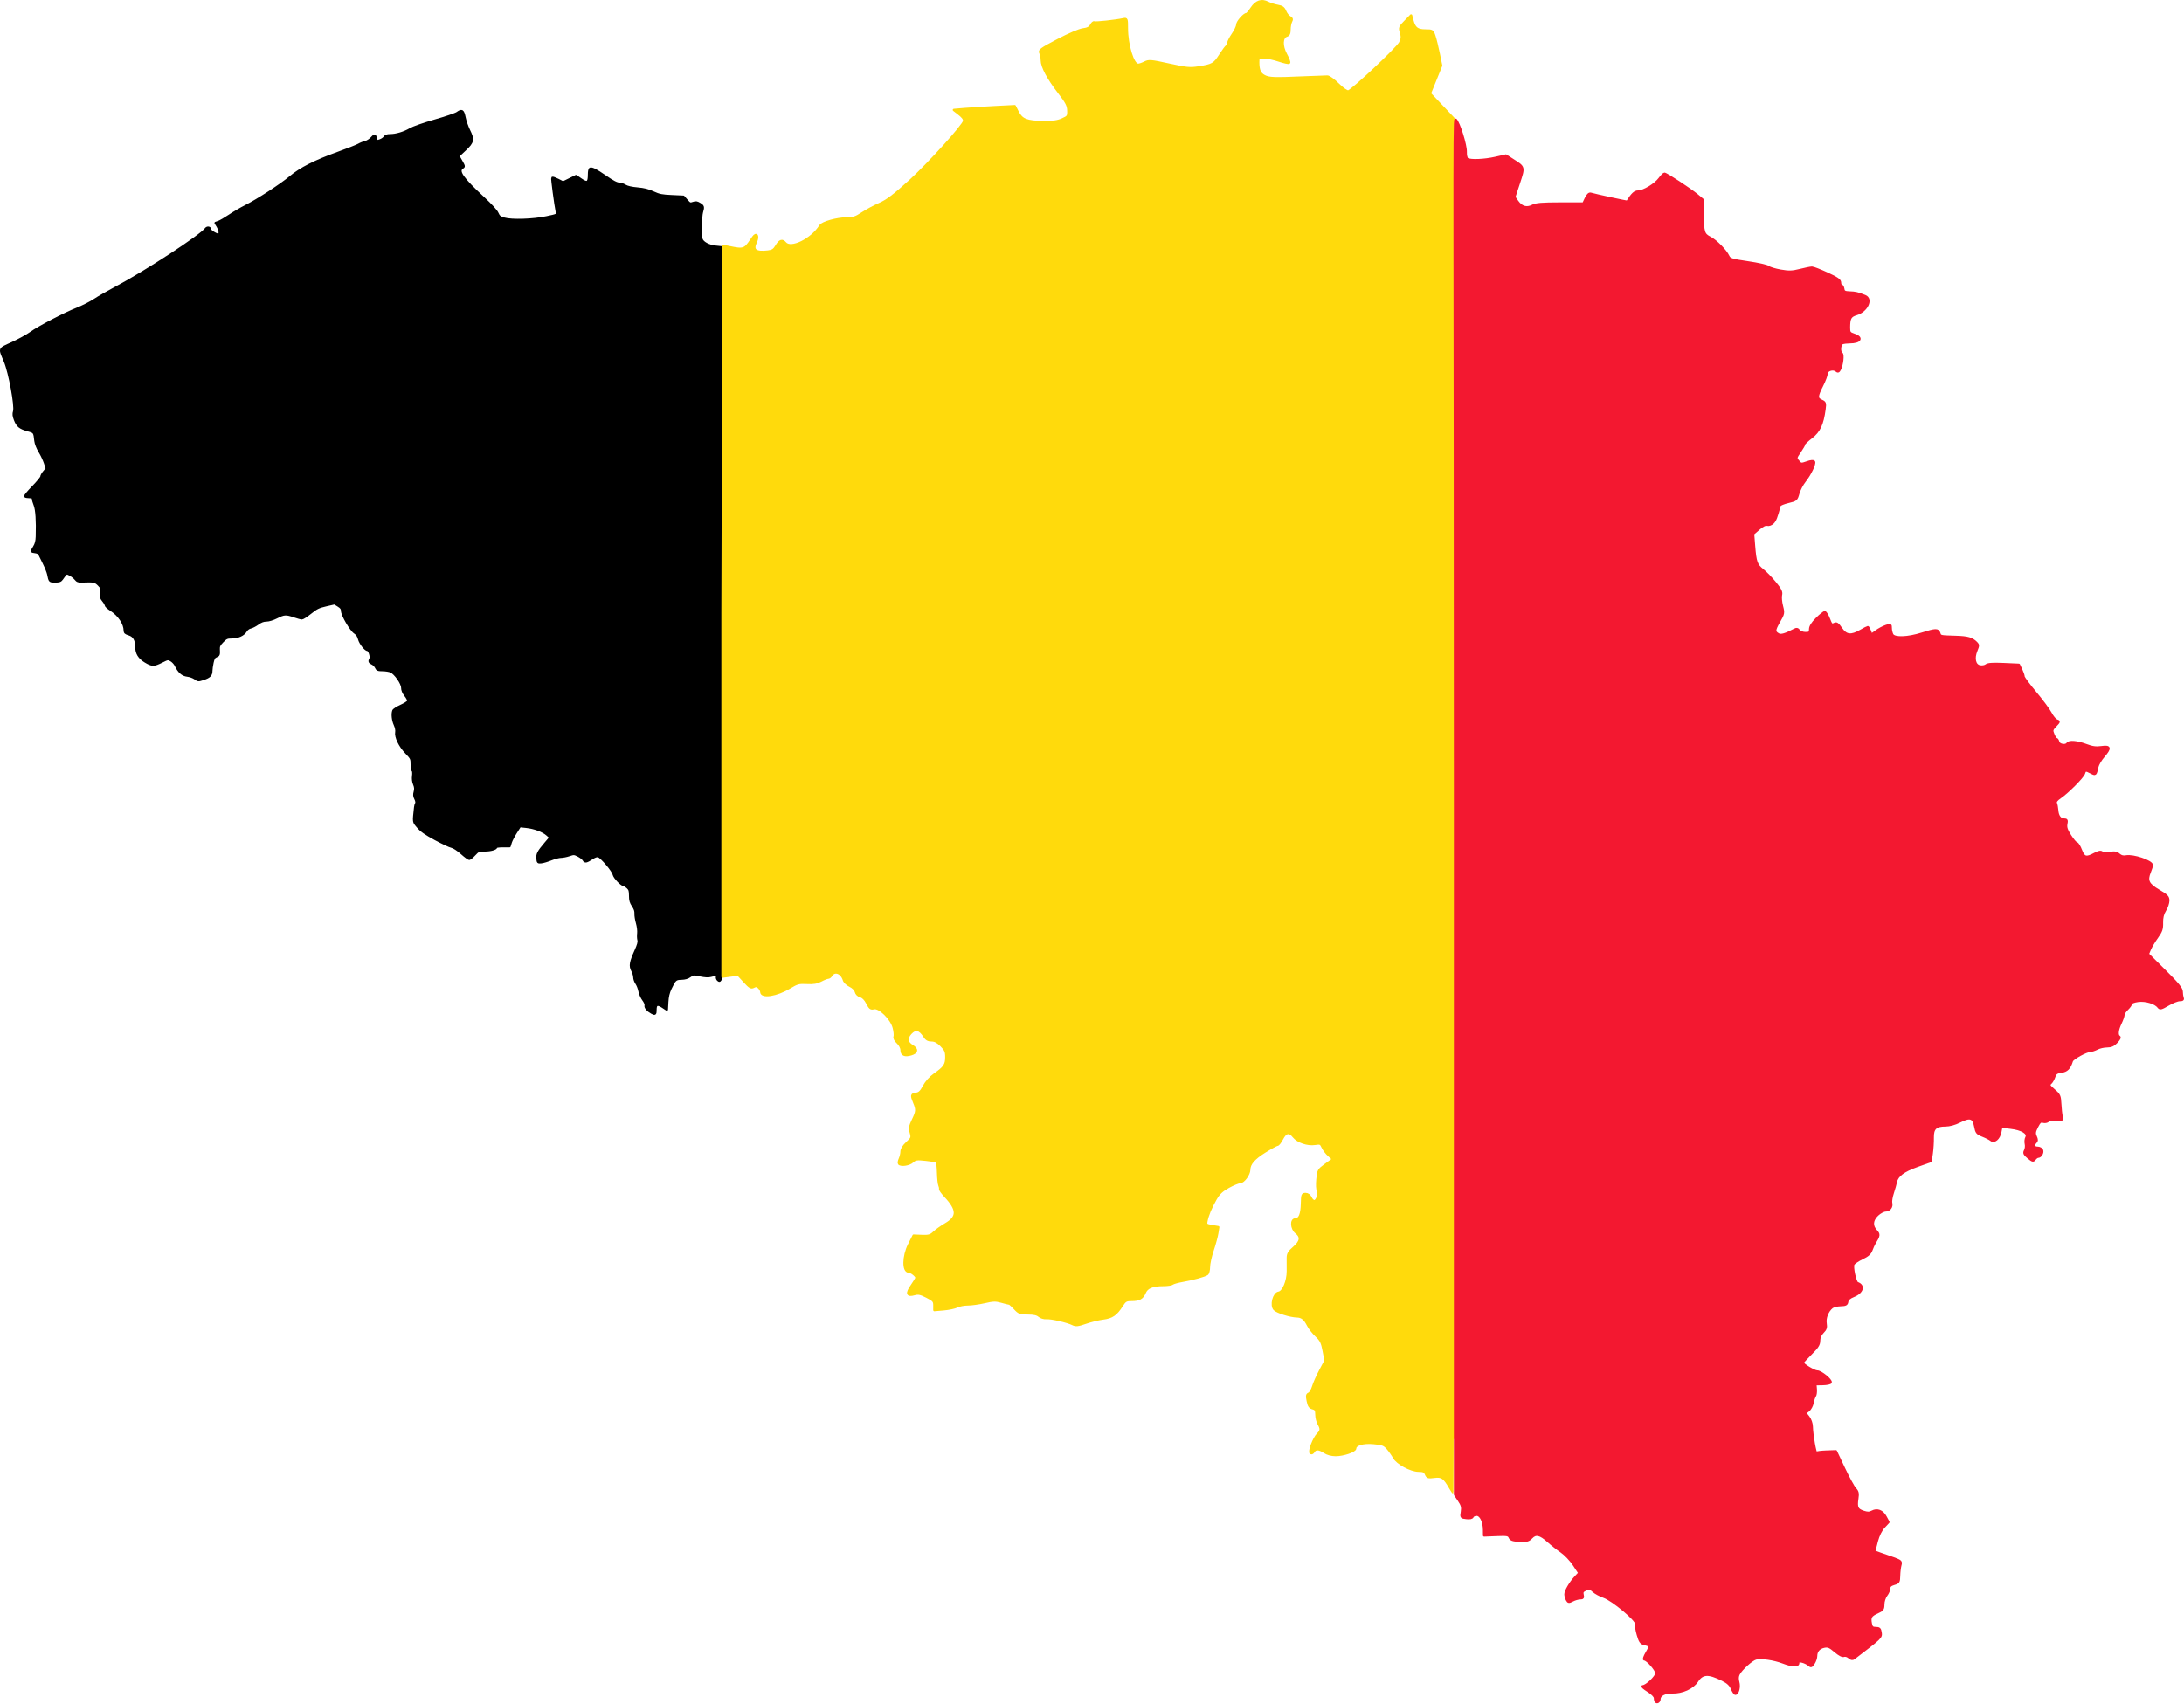
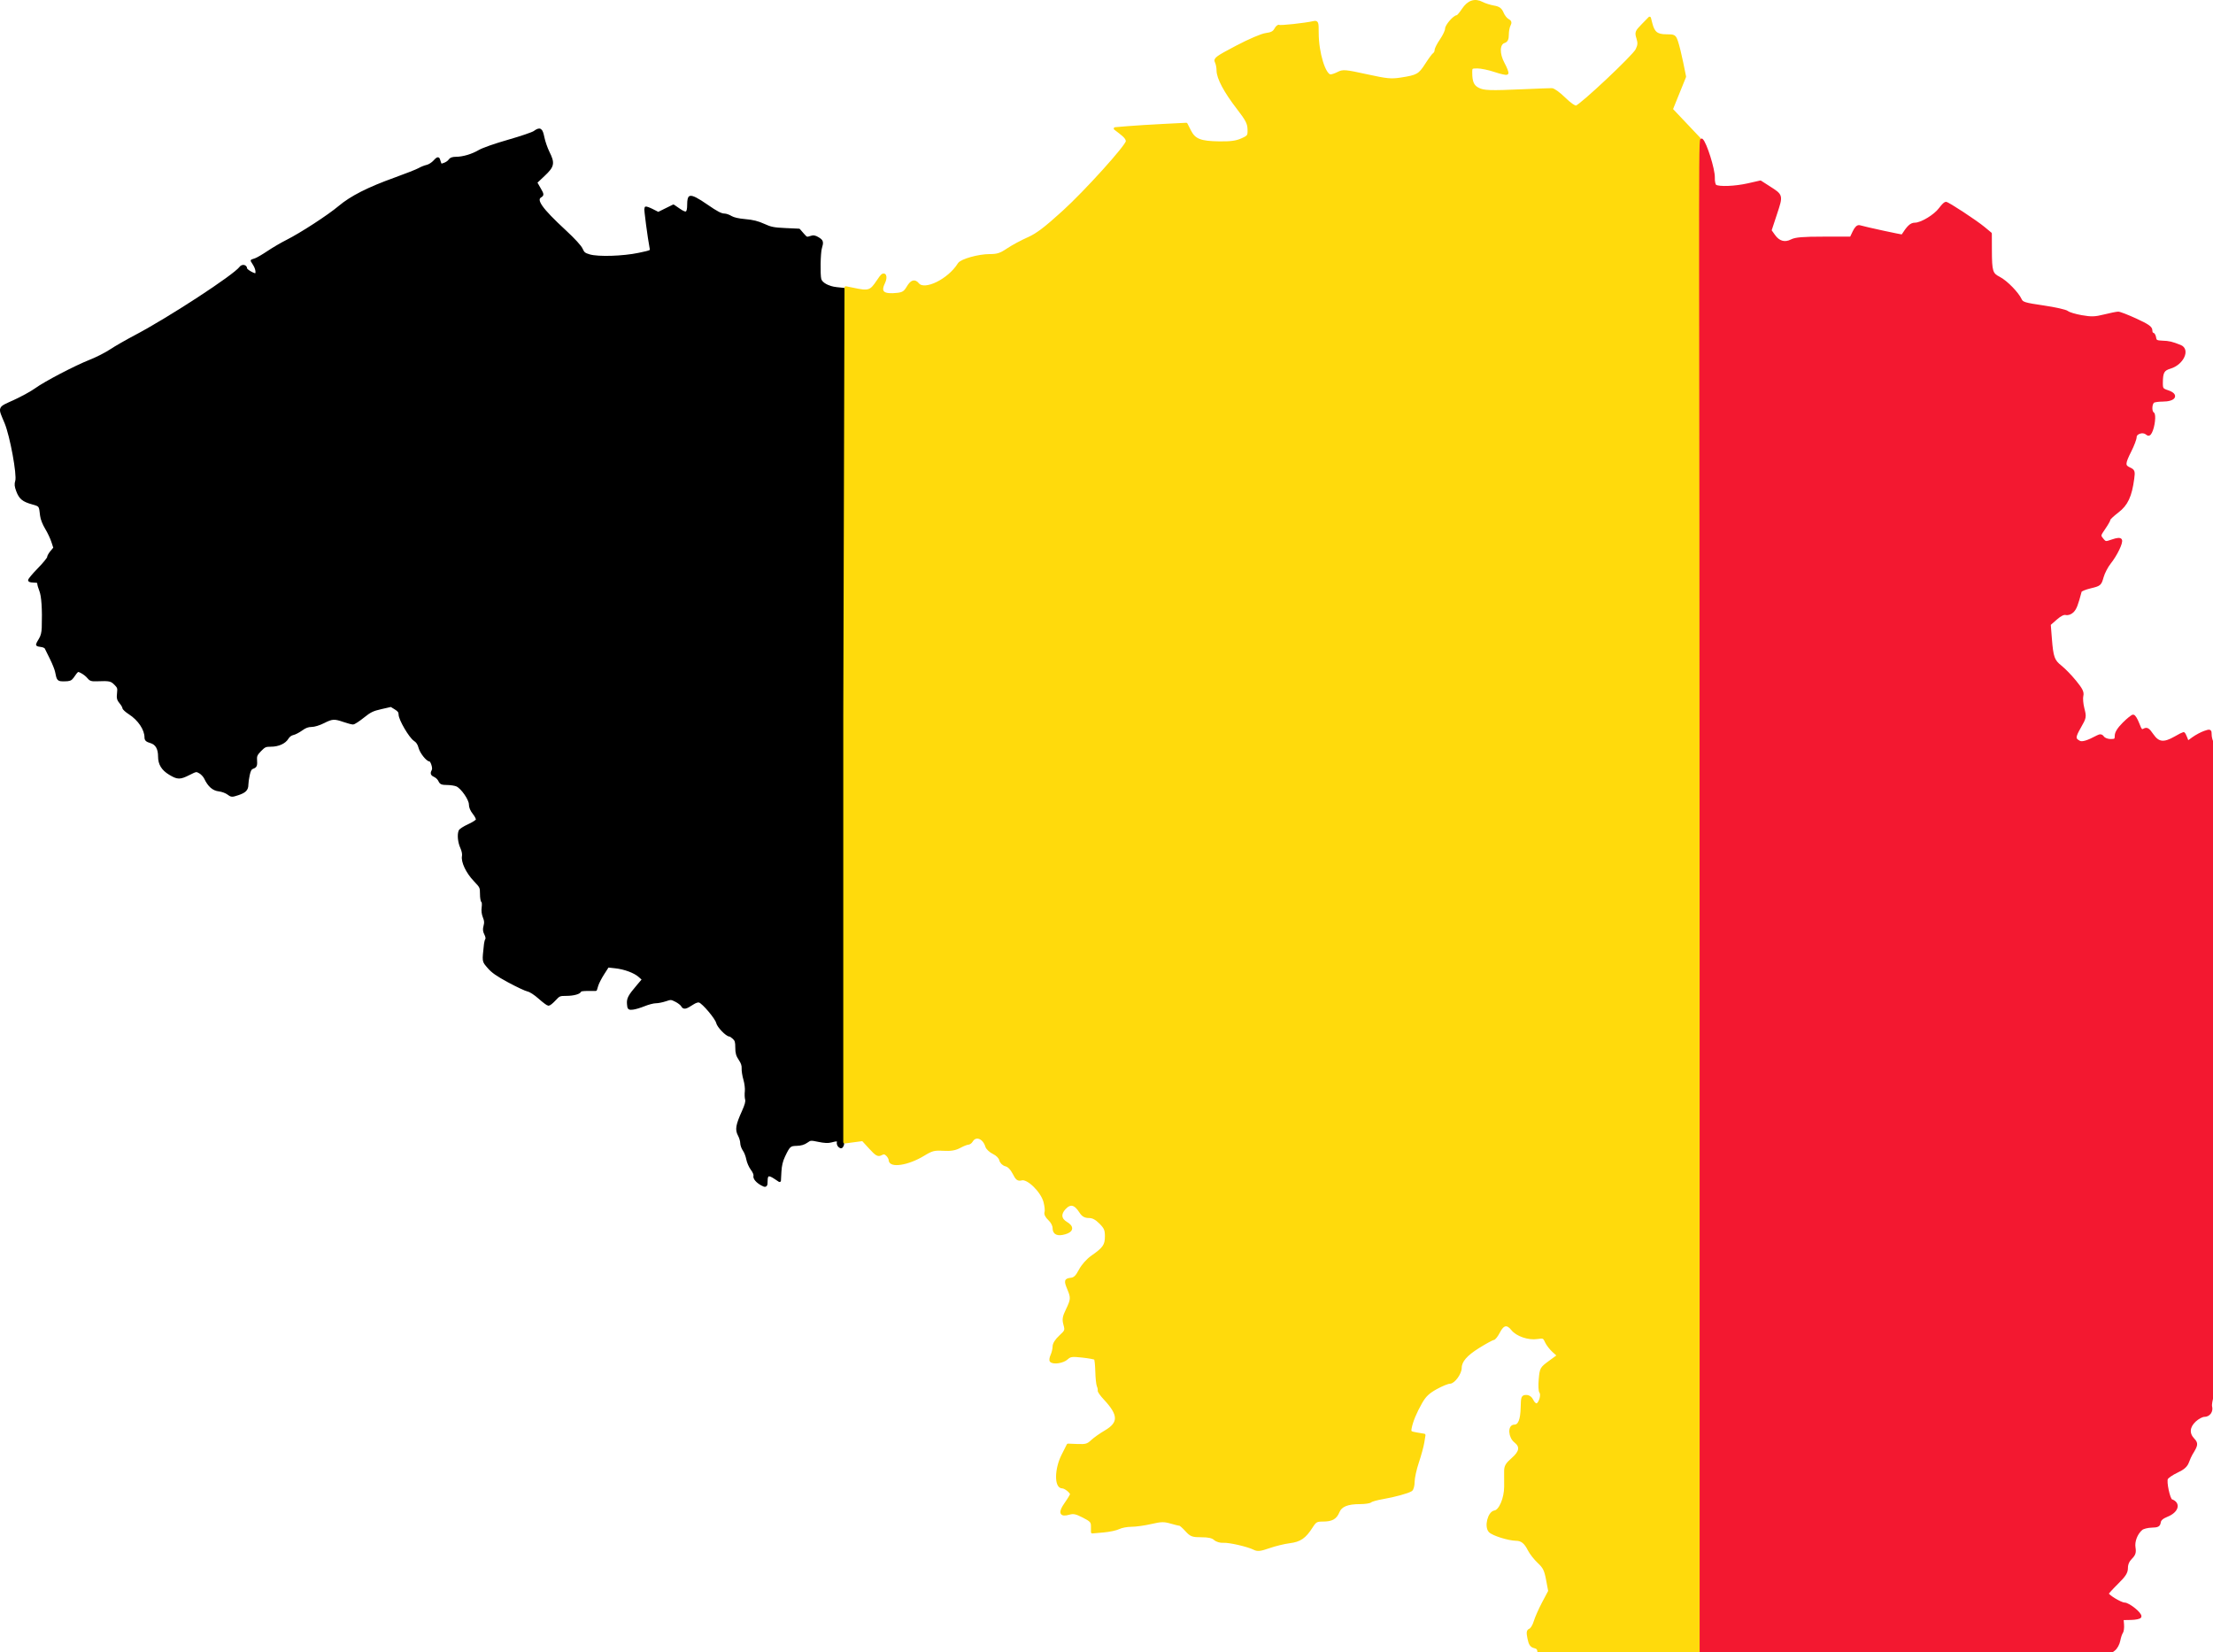
- <svg xmlns="http://www.w3.org/2000/svg" width="930.354" height="725.753" id="svg2" version="1.1">
+ <svg xmlns="http://www.w3.org/2000/svg" width="806.407" height="601.806" id="svg2" version="1.1">
  <defs id="defs12" />
  <path style="fill:#000000;fill-opacity:1;fill-rule:evenodd;stroke:#000000;stroke-width:1;stroke-linecap:round;stroke-linejoin:round;stroke-miterlimit:3.974;stroke-opacity:1;stroke-dasharray:none;stroke-dashoffset:0" d="m 277.649,431.484 c -1.761,-0.974 -2.823,-2.228 -2.601,-3.073 0.128,-0.49 -0.291,-1.508 -1.009,-2.449 -0.675,-0.885 -1.4,-2.531 -1.61,-3.657 -0.21,-1.126 -0.79,-2.62 -1.289,-3.32 -0.499,-0.7 -0.906,-1.851 -0.906,-2.558 0,-0.707 -0.389,-2.012 -0.865,-2.9 -1.055,-1.968 -0.784,-3.562 1.441,-8.496 1.084,-2.403 1.426,-3.679 1.201,-4.483 -0.173,-0.618 -0.218,-1.933 -0.101,-2.921 0.118,-0.994 -0.117,-2.931 -0.524,-4.332 -0.405,-1.394 -0.691,-3.219 -0.635,-4.056 0.07,-1.035 -0.284,-2.09 -1.106,-3.3 -0.956,-1.407 -1.209,-2.304 -1.209,-4.293 0,-2.047 -0.193,-2.696 -1.04,-3.491 -0.572,-0.537 -1.244,-0.977 -1.492,-0.977 -1.042,0 -4.154,-3.22 -4.457,-4.612 -0.358,-1.641 -5.148,-7.32 -6.551,-7.765 -0.578,-0.183 -1.497,0.103 -2.557,0.796 -2.521,1.648 -3.15,1.782 -3.686,0.78 -0.259,-0.484 -1.291,-1.299 -2.293,-1.81 -1.727,-0.881 -1.929,-0.893 -3.885,-0.226 -1.135,0.387 -2.739,0.703 -3.565,0.703 -0.826,0 -2.708,0.49 -4.182,1.089 -1.474,0.599 -3.341,1.155 -4.148,1.236 -1.408,0.141 -1.474,0.076 -1.61,-1.573 -0.158,-1.922 0.336,-2.856 3.459,-6.533 l 2.046,-2.41 -1.396,-1.247 c -1.766,-1.578 -5.436,-2.943 -8.911,-3.315 l -2.697,-0.288 -1.721,2.678 c -0.946,1.473 -1.941,3.396 -2.21,4.273 l -0.489,1.595 -2.846,0 c -1.565,0 -2.846,0.17 -2.846,0.377 0,0.748 -2.342,1.42 -4.947,1.42 -2.523,0 -2.741,0.091 -4.321,1.798 -0.915,0.989 -1.909,1.798 -2.209,1.798 -0.3,0 -1.77,-1.093 -3.268,-2.429 -1.598,-1.426 -3.339,-2.556 -4.214,-2.736 -0.82,-0.168 -3.976,-1.649 -7.012,-3.29 -4.181,-2.26 -5.964,-3.509 -7.344,-5.146 -1.981,-2.35 -1.896,-1.734 -1.175,-8.421 0.067,-0.618 0.278,-1.37 0.47,-1.672 0.192,-0.302 0.029,-1.167 -0.362,-1.922 -0.548,-1.06 -0.611,-1.734 -0.274,-2.954 0.33,-1.196 0.268,-1.982 -0.254,-3.233 -0.448,-1.073 -0.599,-2.321 -0.43,-3.557 0.145,-1.056 0.066,-2.024 -0.177,-2.174 -0.241,-0.149 -0.438,-1.386 -0.438,-2.75 0,-2.386 -0.091,-2.574 -2.435,-5.031 -2.705,-2.836 -4.534,-6.691 -4.132,-8.705 0.147,-0.735 -0.105,-1.997 -0.629,-3.153 -0.873,-1.922 -1.145,-4.57 -0.613,-5.956 0.154,-0.403 1.572,-1.317 3.15,-2.033 1.578,-0.716 2.989,-1.612 3.135,-1.993 0.155,-0.404 -0.314,-1.424 -1.128,-2.451 -0.944,-1.192 -1.393,-2.255 -1.393,-3.298 0,-1.86 -2.974,-6.134 -4.845,-6.962 -0.672,-0.298 -2.252,-0.551 -3.51,-0.562 -1.998,-0.018 -2.353,-0.163 -2.802,-1.15 -0.283,-0.622 -1.024,-1.362 -1.645,-1.645 -1.225,-0.558 -1.349,-0.919 -0.722,-2.092 0.437,-0.816 -0.497,-3.672 -1.2,-3.672 -0.932,0 -3.188,-2.86 -3.634,-4.608 -0.337,-1.322 -0.91,-2.185 -1.86,-2.807 -1.665,-1.09 -5.399,-7.478 -5.399,-9.236 0,-0.953 -0.386,-1.492 -1.617,-2.252 l -1.617,-0.999 -3.638,0.831 c -3.125,0.714 -4.054,1.165 -6.586,3.204 -1.621,1.305 -3.27,2.376 -3.664,2.379 -0.394,0.003 -1.892,-0.399 -3.329,-0.893 -3.46,-1.191 -4.263,-1.142 -7.416,0.449 -1.599,0.807 -3.37,1.348 -4.414,1.348 -1.228,0 -2.299,0.403 -3.624,1.363 -1.035,0.75 -2.448,1.476 -3.141,1.615 -0.729,0.146 -1.572,0.779 -2,1.504 -0.981,1.661 -3.307,2.709 -6.011,2.709 -1.964,0 -2.384,0.188 -3.904,1.744 -1.358,1.391 -1.686,2.051 -1.619,3.258 0.135,2.41 0.054,2.637 -1.087,3.071 -0.833,0.317 -1.193,0.938 -1.573,2.708 -0.271,1.263 -0.493,2.855 -0.493,3.537 0,1.745 -0.787,2.538 -3.362,3.387 -2.176,0.717 -2.275,0.711 -3.55,-0.232 -0.721,-0.533 -2.196,-1.069 -3.277,-1.191 -2.097,-0.236 -3.63,-1.588 -4.957,-4.371 -0.36,-0.755 -1.257,-1.719 -1.993,-2.141 -1.307,-0.75 -1.401,-0.736 -3.997,0.574 -3.337,1.685 -4.11,1.677 -6.991,-0.069 -2.614,-1.584 -3.783,-3.497 -3.783,-6.19 0,-2.964 -1.035,-4.747 -3.119,-5.372 -1.449,-0.434 -1.825,-0.76 -1.825,-1.585 0,-2.98 -2.437,-6.627 -5.92,-8.863 -1.193,-0.766 -2.17,-1.659 -2.17,-1.985 0,-0.326 -0.486,-1.17 -1.08,-1.876 -0.908,-1.079 -1.042,-1.617 -0.843,-3.384 0.214,-1.896 0.103,-2.234 -1.133,-3.47 -1.427,-1.427 -2.123,-1.572 -6.658,-1.388 -1.963,0.08 -2.423,-0.067 -3.163,-1.007 -0.476,-0.605 -1.533,-1.445 -2.349,-1.867 -1.629,-0.842 -1.55,-0.885 -3.494,1.881 -0.569,0.81 -1.141,1.011 -2.876,1.011 -2.317,0 -2.283,0.036 -2.92,-3.114 -0.171,-0.847 -1.02,-2.971 -1.886,-4.719 -0.866,-1.748 -1.722,-3.482 -1.902,-3.853 -0.18,-0.371 -0.964,-0.738 -1.743,-0.815 -0.778,-0.077 -1.415,-0.256 -1.415,-0.396 0,-0.141 0.455,-0.987 1.011,-1.882 0.713,-1.146 1.037,-2.422 1.099,-4.323 0.216,-6.685 -0.105,-11.512 -0.898,-13.483 -0.398,-0.989 -0.732,-2.152 -0.743,-2.584 -0.015,-0.588 -0.398,-0.787 -1.518,-0.787 -0.824,0 -1.634,-0.136 -1.801,-0.303 -0.167,-0.167 1.317,-1.962 3.296,-3.99 1.979,-2.028 3.599,-4 3.599,-4.382 0,-0.382 0.522,-1.315 1.161,-2.074 l 1.161,-1.38 -0.771,-2.363 c -0.424,-1.3 -1.468,-3.506 -2.321,-4.903 -0.895,-1.467 -1.642,-3.366 -1.766,-4.494 -0.423,-3.83 -0.401,-3.799 -3.267,-4.603 -3.378,-0.948 -4.444,-1.82 -5.445,-4.457 -0.625,-1.645 -0.702,-2.434 -0.351,-3.578 0.687,-2.237 -1.931,-16.496 -3.897,-21.225 -2.456,-5.909 -2.762,-5.143 3.142,-7.868 2.854,-1.317 6.352,-3.241 7.773,-4.275 3.373,-2.454 14.441,-8.236 19.861,-10.375 2.348,-0.927 5.685,-2.625 7.416,-3.774 1.73,-1.149 5.775,-3.473 8.989,-5.164 12.332,-6.488 36.192,-22.061 38.326,-25.015 0.63,-0.871 1.898,-0.651 1.898,0.33 0,0.688 3.324,2.555 3.765,2.114 0.539,-0.539 0.27,-2.165 -0.593,-3.579 l -0.87,-1.426 1.291,-0.45 c 0.71,-0.248 2.772,-1.45 4.583,-2.671 1.81,-1.222 4.908,-3.035 6.884,-4.029 5.179,-2.606 15.173,-9.104 19.124,-12.433 4.27,-3.598 10.502,-6.759 20.198,-10.244 4.079,-1.466 8.048,-3.034 8.821,-3.484 0.773,-0.45 2.058,-0.962 2.857,-1.137 0.798,-0.175 2.022,-0.955 2.72,-1.733 0.962,-1.072 1.32,-1.251 1.482,-0.74 0.737,2.326 0.633,2.241 2.108,1.727 0.769,-0.268 1.636,-0.868 1.926,-1.332 0.372,-0.596 1.057,-0.846 2.329,-0.85 2.576,-0.008 5.942,-1.008 8.543,-2.538 1.298,-0.764 5.748,-2.322 10.534,-3.688 4.558,-1.301 8.836,-2.757 9.507,-3.236 2.016,-1.436 2.474,-1.15 3.113,1.94 0.319,1.545 1.156,3.966 1.859,5.38 1.999,4.02 1.804,5.014 -1.616,8.239 l -2.895,2.729 1.283,2.247 c 1.241,2.173 1.255,2.265 0.423,2.784 -2.195,1.371 0.047,4.588 8.917,12.794 3.296,3.049 5.556,5.519 6.017,6.574 0.624,1.429 1.074,1.788 2.921,2.324 3.221,0.935 12.273,0.649 18.045,-0.57 4.542,-0.959 4.621,-0.998 4.4,-2.134 -0.719,-3.691 -2.144,-14.48 -1.939,-14.684 0.133,-0.133 1.217,0.253 2.409,0.859 l 2.166,1.101 2.758,-1.36 2.758,-1.36 2.108,1.45 c 2.682,1.845 3.412,1.414 3.412,-2.012 0,-1.497 0.208,-2.454 0.562,-2.58 0.738,-0.263 2.616,0.694 6.087,3.103 3.581,2.485 5.187,3.315 6.422,3.315 0.539,0 1.611,0.384 2.382,0.852 0.904,0.55 2.745,0.968 5.187,1.177 2.755,0.237 4.59,0.694 6.741,1.679 2.549,1.168 3.636,1.385 7.9,1.58 l 4.944,0.225 1.376,1.586 c 1.277,1.472 1.475,1.552 2.758,1.105 1.138,-0.397 1.63,-0.331 2.782,0.369 1.535,0.934 1.618,1.249 0.938,3.564 -0.496,1.688 -0.641,9.592 -0.208,11.312 0.404,1.602 3.002,3.043 6.068,3.363 l 2.692,0.281 0,155.186 c 0,104.056 -0.151,155.581 -0.457,156.387 -0.389,1.022 -0.561,1.115 -1.155,0.622 -0.384,-0.319 -0.602,-0.947 -0.484,-1.397 0.244,-0.932 -0.489,-1.045 -2.691,-0.413 -0.949,0.272 -2.396,0.198 -4.42,-0.226 -2.911,-0.61 -3.056,-0.598 -4.427,0.379 -0.971,0.691 -2.113,1.024 -3.622,1.055 -2.505,0.052 -2.867,0.379 -4.691,4.231 -0.823,1.738 -1.222,3.431 -1.345,5.705 l -0.175,3.233 -1.739,-1.151 c -2.25,-1.489 -3.109,-1.161 -3.109,1.187 0,1.932 -0.164,2.067 -1.573,1.287 z" id="path3771" />
  <path style="fill:#ffda0c;fill-opacity:1;fill-rule:evenodd;stroke:#ffda0c;stroke-width:1;stroke-linecap:round;stroke-linejoin:round;stroke-miterlimit:3.974;stroke-opacity:1;stroke-dasharray:none;stroke-dashoffset:0" d="m 617.68,633.802 c -2.436,-4.256 -3.489,-4.976 -6.677,-4.559 -2.615,0.342 -2.965,0.232 -3.538,-1.106 -0.514,-1.2 -1.124,-1.487 -3.178,-1.495 -3.28,-0.013 -9.108,-3.166 -10.446,-5.652 -0.547,-1.017 -1.75,-2.724 -2.672,-3.793 -1.474,-1.709 -2.206,-1.993 -6.038,-2.342 -4.466,-0.407 -7.856,0.592 -7.856,2.314 0,1.097 -5.059,2.81 -8.284,2.805 -1.763,-0.003 -3.561,-0.483 -4.746,-1.267 -2.323,-1.538 -3.876,-1.615 -4.652,-0.229 -0.321,0.573 -0.88,0.86 -1.242,0.636 -0.866,-0.535 1.314,-6.315 3.029,-8.03 1.496,-1.496 1.554,-2.298 0.322,-4.453 -0.5,-0.874 -0.918,-2.631 -0.931,-3.904 -0.019,-1.915 -0.29,-2.382 -1.575,-2.704 -1.212,-0.304 -1.672,-0.981 -2.097,-3.088 -0.449,-2.224 -0.365,-2.771 0.479,-3.11 0.563,-0.226 1.374,-1.58 1.801,-3.008 0.428,-1.428 1.792,-4.509 3.032,-6.845 l 2.254,-4.249 -0.787,-4.183 c -0.659,-3.506 -1.171,-4.544 -3.162,-6.408 -1.306,-1.224 -2.879,-3.226 -3.494,-4.449 -1.374,-2.73 -2.663,-3.765 -4.737,-3.801 -2.791,-0.049 -8.453,-1.826 -9.573,-3.004 -1.58,-1.664 -0.297,-6.767 1.776,-7.062 1.955,-0.278 3.922,-4.889 3.918,-9.184 -0.002,-1.829 -0.007,-4.327 -0.011,-5.551 -0.007,-1.815 0.468,-2.637 2.576,-4.466 3.023,-2.622 3.331,-4.615 0.995,-6.452 -2.067,-1.626 -2.308,-5.607 -0.34,-5.607 1.805,0 2.703,-2.172 2.799,-6.772 0.078,-3.745 0.187,-4.033 1.528,-4.033 0.929,-7e-5 1.706,0.575 2.179,1.614 0.404,0.888 1.164,1.531 1.689,1.43 1.15,-0.222 2.182,-3.646 1.387,-4.604 -0.311,-0.375 -0.404,-2.471 -0.206,-4.657 0.353,-3.893 0.426,-4.023 3.535,-6.305 l 3.175,-2.33 -1.834,-1.645 c -1.009,-0.905 -2.201,-2.46 -2.65,-3.456 -0.748,-1.66 -1.022,-1.779 -3.267,-1.42 -3.112,0.498 -7.378,-0.959 -9.055,-3.09 -1.842,-2.342 -3.455,-2.035 -4.976,0.947 -0.713,1.398 -1.61,2.542 -1.992,2.542 -0.382,0 -2.819,1.324 -5.416,2.942 -4.551,2.837 -6.572,5.194 -6.578,7.672 -0.004,1.968 -2.416,5.275 -3.847,5.275 -0.729,0 -2.983,0.918 -5.008,2.04 -2.833,1.57 -4.103,2.779 -5.506,5.244 -2.056,3.611 -3.4,6.851 -3.873,9.334 -0.296,1.553 -0.116,1.716 2.355,2.133 l 2.675,0.452 -0.417,2.607 c -0.229,1.434 -1.119,4.698 -1.977,7.255 -0.858,2.557 -1.56,5.769 -1.56,7.14 0,1.37 -0.358,2.721 -0.794,3.001 -1.197,0.768 -6.044,2.099 -10.328,2.835 -2.097,0.36 -4.085,0.916 -4.417,1.235 -0.332,0.319 -2.077,0.58 -3.878,0.58 -4.597,0 -7.003,0.983 -7.94,3.244 -0.975,2.355 -2.349,3.112 -5.643,3.112 -2.283,0 -2.749,0.271 -4.097,2.383 -2.449,3.839 -4.197,5.041 -8.029,5.523 -1.923,0.242 -5.258,1.055 -7.412,1.807 -3.213,1.121 -4.183,1.231 -5.403,0.615 -2.313,-1.169 -9.181,-2.741 -11.278,-2.581 -1.07,0.082 -2.412,-0.327 -3.091,-0.942 -0.837,-0.758 -2.299,-1.086 -4.84,-1.086 -3.296,0 -3.819,-0.195 -5.527,-2.066 -1.038,-1.136 -2.094,-2.073 -2.348,-2.081 -0.254,-0.008 -1.759,-0.386 -3.346,-0.84 -2.446,-0.699 -3.539,-0.672 -7.19,0.174 -2.368,0.549 -5.589,0.998 -7.157,0.998 -1.569,0 -3.625,0.39 -4.569,0.867 -0.944,0.477 -3.504,1.022 -5.689,1.211 l -3.972,0.344 0,-2.025 c 0,-1.795 -0.369,-2.214 -3.248,-3.689 -2.63,-1.347 -3.623,-1.556 -5.218,-1.099 -3.133,0.898 -3.521,-0.265 -1.192,-3.57 1.117,-1.585 2.031,-3.115 2.031,-3.4 0,-0.845 -2.245,-2.622 -3.313,-2.622 -2.435,0 -2.344,-6.529 0.16,-11.49 l 1.932,-3.827 3.481,0.141 c 2.977,0.12 3.732,-0.097 5.219,-1.5 0.956,-0.902 3.168,-2.473 4.916,-3.49 5.35,-3.114 5.298,-6.187 -0.207,-12.053 -1.249,-1.331 -2.199,-2.677 -2.112,-2.991 0.087,-0.314 -0.048,-1.029 -0.3,-1.589 -0.252,-0.56 -0.506,-2.95 -0.565,-5.311 -0.059,-2.362 -0.284,-4.471 -0.501,-4.687 -0.216,-0.216 -2.336,-0.606 -4.71,-0.865 -3.836,-0.419 -4.476,-0.328 -5.742,0.821 -1.361,1.235 -4.781,1.76 -5.67,0.871 -0.232,-0.232 -0.089,-1.151 0.318,-2.043 0.406,-0.892 0.739,-2.319 0.739,-3.172 0,-0.969 0.86,-2.339 2.291,-3.65 2.155,-1.975 2.254,-2.235 1.666,-4.366 -0.525,-1.9 -0.383,-2.768 0.881,-5.377 1.773,-3.66 1.831,-4.432 0.565,-7.462 -1.3,-3.111 -1.221,-3.479 0.794,-3.71 1.348,-0.155 2.112,-0.889 3.337,-3.203 0.949,-1.792 2.742,-3.802 4.449,-4.988 4.264,-2.961 5.085,-4.155 5.085,-7.398 0,-2.397 -0.345,-3.199 -2.161,-5.014 -1.521,-1.521 -2.74,-2.161 -4.117,-2.161 -1.44,0 -2.249,-0.461 -3.068,-1.748 -2.003,-3.148 -3.799,-3.548 -5.884,-1.31 -1.89,2.029 -1.655,4.045 0.629,5.395 2.385,1.409 2.201,2.838 -0.464,3.602 -2.693,0.772 -4.004,0.178 -4.004,-1.817 0,-0.952 -0.698,-2.286 -1.663,-3.181 -1.021,-0.946 -1.516,-1.927 -1.281,-2.539 0.21,-0.548 0.036,-2.294 -0.388,-3.879 -1.027,-3.841 -6.131,-8.82 -8.446,-8.239 -1.31,0.329 -1.726,0.012 -2.831,-2.155 -0.818,-1.604 -1.881,-2.687 -2.883,-2.938 -0.96,-0.241 -1.738,-0.999 -1.969,-1.92 -0.223,-0.89 -1.267,-1.942 -2.513,-2.533 -1.172,-0.556 -2.319,-1.627 -2.548,-2.38 -1.015,-3.337 -4.091,-4.404 -5.541,-1.921 -0.28,0.479 -0.856,0.87 -1.281,0.87 -0.425,0 -1.783,0.542 -3.019,1.204 -1.661,0.89 -3.226,1.15 -6.001,0.996 -3.336,-0.185 -4.147,0.03 -7.278,1.933 -5.566,3.383 -12.104,4.399 -12.104,1.882 0,-0.462 -0.449,-1.288 -0.998,-1.837 -0.765,-0.765 -1.292,-0.84 -2.257,-0.323 -1.078,0.577 -1.649,0.25 -3.958,-2.265 l -2.698,-2.939 -3.307,0.439 -3.307,0.439 0,-155.097 0.449,-156.221 4.386,0.879 c 4.983,0.999 5.261,-0.36 8.261,-4.636 1.403,-1.999 2.272,-0.396 1.098,2.027 -1.688,3.485 -0.138,4.728 5.129,4.113 1.93,-0.225 2.676,-0.717 3.687,-2.43 1.376,-2.332 2.45,-2.68 3.684,-1.194 2.421,2.917 11.361,-1.472 14.995,-7.363 0.838,-1.359 7.127,-3.125 11.129,-3.125 2.859,0 3.99,-0.365 6.618,-2.132 1.743,-1.172 5.072,-2.969 7.396,-3.991 3.279,-1.443 6.183,-3.637 12.95,-9.786 8.096,-7.356 23.196,-24.078 23.174,-25.664 -0.014,-0.976 -0.678,-1.806 -2.668,-3.332 l -1.725,-1.323 4.585,-0.384 c 2.522,-0.211 8.349,-0.575 12.95,-0.808 l 8.365,-0.424 1.295,2.538 c 1.682,3.297 3.845,4.148 10.775,4.237 4.18,0.054 6.205,-0.223 8.202,-1.12 2.515,-1.131 2.647,-1.326 2.573,-3.814 -0.065,-2.181 -0.737,-3.476 -4.004,-7.706 -4.655,-6.028 -7.285,-10.97 -7.285,-13.686 0,-1.083 -0.284,-2.501 -0.632,-3.15 -0.56,-1.047 0.284,-1.661 7.468,-5.435 4.711,-2.475 9.202,-4.388 10.734,-4.573 1.92,-0.232 2.85,-0.723 3.433,-1.811 0.439,-0.821 1.037,-1.345 1.329,-1.164 0.496,0.307 9.3,-0.646 12.467,-1.349 1.368,-0.304 1.43,-0.14 1.43,3.795 0,7.278 2.569,15.615 4.811,15.615 0.535,0 1.807,-0.432 2.827,-0.959 1.71,-0.884 2.514,-0.815 10.297,0.886 7.457,1.63 8.925,1.771 12.574,1.211 5.954,-0.914 6.744,-1.361 9.208,-5.213 1.22,-1.907 2.508,-3.647 2.861,-3.865 0.354,-0.219 0.643,-0.83 0.643,-1.358 0,-0.528 0.858,-2.207 1.907,-3.732 1.049,-1.524 1.907,-3.352 1.907,-4.061 0,-1.204 2.902,-4.519 3.957,-4.519 0.261,0 1.22,-1.127 2.132,-2.505 1.939,-2.93 4.256,-3.708 6.923,-2.325 0.995,0.516 2.882,1.12 4.193,1.342 1.86,0.314 2.554,0.817 3.164,2.288 0.429,1.037 1.317,2.172 1.973,2.523 0.935,0.5 1.053,0.897 0.548,1.841 -0.354,0.661 -0.644,2.203 -0.644,3.426 0,1.624 -0.325,2.327 -1.205,2.606 -2.149,0.682 -2.293,4.347 -0.313,7.984 0.948,1.741 1.55,3.34 1.338,3.551 -0.212,0.212 -2.173,-0.219 -4.358,-0.957 -2.185,-0.738 -5.061,-1.342 -6.391,-1.342 -2.307,0 -2.419,0.096 -2.41,2.066 0.014,3.395 0.688,4.925 2.605,5.916 2.058,1.064 4.23,1.14 16.772,0.585 4.894,-0.217 9.447,-0.388 10.118,-0.38 0.671,0.008 2.71,1.486 4.531,3.285 1.935,1.911 3.753,3.179 4.373,3.05 1.691,-0.351 20.937,-18.435 22.077,-20.744 0.828,-1.676 0.898,-2.532 0.353,-4.308 -0.645,-2.103 -0.553,-2.346 1.81,-4.766 l 2.49,-2.55 0.537,2.091 c 0.853,3.323 2.132,4.315 5.562,4.315 2.936,0 3.055,0.074 3.828,2.383 0.439,1.311 1.265,4.672 1.836,7.468 l 1.038,5.085 -2.413,5.962 -2.413,5.962 5.076,5.362 5.076,5.362 0,292.648 c 0,160.957 -0.081,292.648 -0.181,292.648 -0.099,0 -0.713,-0.93 -1.363,-2.066 z" id="path3773" />
  <path style="fill:#f31830;fill-opacity:1;fill-rule:evenodd;stroke:#f31830;stroke-width:1;stroke-linecap:round;stroke-linejoin:round;stroke-miterlimit:3.974;stroke-opacity:1;stroke-dasharray:none;stroke-dashoffset:0" d="m 705.409,725.045 c -0.224,-0.224 -0.406,-0.93 -0.406,-1.57 0,-0.699 -1.206,-1.922 -3.019,-3.06 -1.66,-1.043 -2.642,-1.901 -2.182,-1.908 1.548,-0.022 5.813,-4.088 5.825,-5.552 0.012,-1.421 -3.902,-5.9 -5.155,-5.9 -0.371,0 0.069,-1.269 0.978,-2.82 1.74,-2.97 1.7,-3.119 -1.011,-3.766 -1.411,-0.337 -1.879,-1.012 -2.731,-3.943 -0.565,-1.945 -0.891,-4.018 -0.723,-4.607 0.437,-1.534 -9.957,-10.253 -13.809,-11.584 -1.629,-0.563 -3.636,-1.657 -4.461,-2.432 -1.32,-1.24 -1.706,-1.315 -3.217,-0.627 -1.358,0.619 -1.64,1.09 -1.348,2.252 0.304,1.211 0.116,1.47 -1.073,1.473 -0.793,0.002 -2.228,0.414 -3.188,0.915 -1.587,0.828 -1.804,0.803 -2.383,-0.28 -0.351,-0.655 -0.636,-1.71 -0.635,-2.345 0.003,-1.414 2.105,-5.003 4.296,-7.333 l 1.626,-1.73 -2.355,-3.547 c -1.295,-1.951 -3.688,-4.461 -5.317,-5.579 -1.629,-1.118 -4.128,-3.084 -5.553,-4.369 -3.488,-3.145 -5.357,-3.564 -7.191,-1.613 -1.23,1.31 -1.93,1.496 -5.054,1.351 -2.888,-0.135 -3.739,-0.422 -4.181,-1.413 -0.497,-1.114 -1.095,-1.222 -5.734,-1.036 l -5.18,0.207 -0.026,-2.372 c -0.04,-3.606 -1.435,-6.454 -3.161,-6.454 -0.794,0 -1.588,0.375 -1.764,0.833 -0.21,0.549 -1.102,0.742 -2.607,0.566 -2.258,-0.264 -2.282,-0.298 -1.903,-2.671 0.31,-1.94 0.064,-2.875 -1.275,-4.845 l -1.659,-2.442 0,-292.303 c 0,-254.683 -0.556,-294.228 0.243,-293.564 1.36,1.129 4.418,10.854 4.304,13.755 -0.056,1.427 0.246,2.742 0.696,3.027 1.309,0.831 7.241,0.591 11.969,-0.484 l 4.433,-1.008 3.111,1.997 c 4.742,3.043 4.692,2.847 2.447,9.664 l -1.997,6.062 1.373,1.928 c 1.719,2.414 3.988,3.035 6.445,1.765 1.439,-0.744 4.151,-0.967 11.763,-0.967 l 9.894,0 1.063,-2.229 c 0.706,-1.481 1.396,-2.13 2.055,-1.933 2.124,0.634 15.503,3.525 15.601,3.372 2.114,-3.318 3.153,-4.294 4.567,-4.294 2.311,0 7.267,-2.969 9.116,-5.461 0.87,-1.172 1.823,-2.139 2.119,-2.149 0.744,-0.024 10.915,6.651 13.866,9.101 l 2.416,2.005 0.02,6.038 c 0.026,7.777 0.314,8.707 3.147,10.152 2.509,1.28 6.659,5.509 7.745,7.892 0.588,1.29 1.516,1.575 8.392,2.578 4.252,0.62 8.16,1.504 8.685,1.965 0.524,0.461 2.871,1.171 5.215,1.579 3.566,0.621 4.921,0.576 8.303,-0.272 2.223,-0.557 4.496,-1.014 5.05,-1.014 0.555,0 3.468,1.131 6.474,2.513 4.264,1.961 5.466,2.799 5.466,3.814 0,0.715 0.266,1.3 0.591,1.3 0.325,0 0.683,0.644 0.794,1.43 0.169,1.193 0.624,1.444 2.745,1.515 2.452,0.082 3.436,0.315 6.515,1.542 3.164,1.262 0.75,6.344 -3.637,7.659 -2.641,0.791 -3.172,1.752 -3.187,5.76 -0.008,2.107 0.208,2.406 2.216,3.068 3.759,1.241 2.597,3.178 -1.907,3.178 -1.166,0 -2.573,0.174 -3.126,0.386 -1.142,0.438 -1.386,3.753 -0.325,4.409 0.746,0.461 0.229,4.891 -0.799,6.846 -0.479,0.911 -0.795,0.996 -1.507,0.406 -1.339,-1.111 -4.095,-0.215 -4.095,1.331 0,0.702 -0.858,2.977 -1.907,5.055 -2.333,4.622 -2.368,5.537 -0.25,6.503 1.53,0.697 1.627,0.977 1.271,3.641 -0.852,6.361 -2.273,9.409 -5.556,11.912 -1.7,1.297 -3.092,2.605 -3.092,2.907 0,0.302 -0.827,1.752 -1.838,3.221 -1.791,2.603 -1.809,2.708 -0.698,4.081 1.085,1.34 1.266,1.364 3.729,0.496 1.655,-0.584 2.729,-0.685 2.978,-0.282 0.521,0.842 -1.677,5.403 -4.016,8.332 -1.035,1.297 -2.235,3.617 -2.666,5.156 -0.757,2.703 -0.902,2.827 -4.286,3.638 -1.926,0.462 -3.584,1.145 -3.683,1.518 -1.336,5.018 -1.846,6.33 -2.857,7.34 -0.69,0.69 -1.706,1.052 -2.424,0.864 -0.808,-0.211 -2.064,0.404 -3.626,1.775 l -2.39,2.098 0.403,5.105 c 0.551,6.983 0.989,8.207 3.71,10.365 1.297,1.028 3.664,3.473 5.261,5.434 2.311,2.837 2.822,3.889 2.504,5.155 -0.22,0.875 -0.041,2.99 0.398,4.7 0.772,3.011 0.732,3.222 -1.25,6.686 -2.085,3.645 -2.106,4.401 -0.149,5.449 1.051,0.563 3.043,-0.027 6.721,-1.99 0.936,-0.499 1.402,-0.411 1.977,0.375 0.417,0.57 1.643,1.029 2.748,1.029 1.732,0 1.996,-0.221 1.996,-1.673 0,-1.127 0.905,-2.578 2.777,-4.449 1.527,-1.527 3.077,-2.777 3.443,-2.777 0.367,0 1.155,1.278 1.751,2.84 0.939,2.459 1.244,2.755 2.27,2.206 0.99,-0.53 1.474,-0.216 2.94,1.902 2.137,3.089 4.227,3.337 8.335,0.988 1.521,-0.87 2.887,-1.581 3.035,-1.581 0.148,0 0.546,0.731 0.886,1.623 l 0.617,1.623 2.068,-1.488 c 1.138,-0.819 2.998,-1.81 4.134,-2.204 1.967,-0.681 2.066,-0.64 2.066,0.86 0,0.867 0.291,2.12 0.647,2.784 0.915,1.709 6.578,1.523 12.683,-0.418 5.784,-1.839 6.808,-1.872 7.327,-0.239 0.463,1.46 0.258,1.413 7.071,1.62 5.128,0.156 6.876,0.66 8.733,2.516 0.865,0.865 0.865,1.21 -0.002,3.285 -1.392,3.331 -0.713,6.32 1.533,6.755 0.955,0.185 2.16,-0.024 2.686,-0.465 0.684,-0.574 2.786,-0.718 7.43,-0.51 l 6.477,0.29 0.991,2.089 c 0.545,1.149 0.997,2.475 1.004,2.947 0.007,0.472 2.292,3.574 5.077,6.895 2.785,3.321 5.696,7.252 6.468,8.736 0.772,1.484 1.947,2.87 2.61,3.081 1.119,0.355 1.08,0.513 -0.533,2.197 -1.602,1.672 -1.675,1.966 -0.936,3.752 0.441,1.065 1.02,1.937 1.287,1.937 0.266,0 0.634,0.572 0.817,1.271 0.355,1.357 3.217,1.818 3.947,0.636 0.639,-1.035 4.203,-0.728 7.906,0.679 2.626,0.998 4.192,1.213 6.515,0.893 3.797,-0.522 3.979,0.3 0.871,3.932 -1.203,1.405 -2.371,3.387 -2.595,4.405 -0.771,3.491 -0.743,3.465 -2.657,2.466 -2.316,-1.208 -2.567,-1.179 -3.055,0.359 -0.487,1.536 -6.943,8.036 -10.137,10.206 -1.526,1.037 -2.116,1.837 -1.831,2.483 0.231,0.524 0.488,1.89 0.571,3.035 0.183,2.518 1.266,3.956 2.98,3.956 1.07,0 1.213,0.298 0.899,1.87 -0.286,1.43 0.106,2.617 1.668,5.048 1.123,1.748 2.361,3.195 2.751,3.215 0.389,0.02 1.2,1.324 1.8,2.897 1.251,3.277 2.248,3.549 5.872,1.607 1.612,-0.864 2.576,-1.055 3.105,-0.617 0.434,0.36 1.907,0.454 3.396,0.216 2.038,-0.326 2.908,-0.168 3.867,0.7 0.828,0.749 1.822,1.005 3.003,0.772 3.007,-0.593 10.981,2.096 10.981,3.702 0,0.426 -0.403,1.738 -0.896,2.917 -1.529,3.659 -0.738,5.307 3.826,7.977 3.523,2.061 4.061,2.622 4.061,4.234 0,1.022 -0.62,2.862 -1.378,4.088 -0.968,1.566 -1.356,3.163 -1.306,5.366 0.06,2.622 -0.286,3.634 -2.108,6.171 -1.199,1.669 -2.568,3.958 -3.043,5.087 l -0.863,2.053 7.209,7.162 c 5.463,5.428 7.209,7.558 7.209,8.797 0,0.899 0.174,2.087 0.386,2.64 0.29,0.756 -0.019,1.005 -1.243,1.005 -0.896,0 -3.128,0.884 -4.96,1.964 -2.862,1.688 -3.429,1.831 -4.022,1.019 -1.329,-1.817 -5.524,-3.084 -8.751,-2.642 -1.744,0.239 -3.019,0.744 -3.019,1.196 0,0.431 -0.715,1.455 -1.589,2.276 -0.874,0.821 -1.599,1.943 -1.611,2.494 -0.012,0.551 -0.574,2.146 -1.25,3.544 -1.38,2.858 -1.61,5.118 -0.583,5.753 0.434,0.268 0.038,1.103 -1.072,2.262 -1.32,1.377 -2.348,1.837 -4.111,1.837 -1.293,0 -3.17,0.427 -4.171,0.949 -1.001,0.522 -2.298,0.951 -2.881,0.953 -1.742,0.006 -7.577,3.207 -7.926,4.348 -0.934,3.051 -2.103,4.244 -4.463,4.554 -1.992,0.262 -2.529,0.652 -3.061,2.225 -0.354,1.049 -1.075,2.266 -1.601,2.705 -0.827,0.69 -0.619,1.09 1.528,2.945 2.298,1.985 2.499,2.428 2.672,5.876 0.103,2.051 0.365,4.453 0.582,5.339 0.38,1.552 0.3,1.601 -2.208,1.362 -1.448,-0.138 -3.006,0.087 -3.513,0.508 -0.501,0.416 -1.483,0.574 -2.183,0.352 -1.021,-0.324 -1.528,0.099 -2.572,2.145 -1.084,2.125 -1.176,2.819 -0.556,4.182 0.569,1.249 0.569,1.809 -10e-4,2.379 -1.226,1.226 -0.847,2.398 0.776,2.398 0.837,0 1.7,0.465 1.918,1.034 0.42,1.094 -0.61,2.78 -1.699,2.78 -0.356,0 -0.981,0.457 -1.389,1.015 -0.662,0.906 -0.96,0.832 -2.766,-0.688 -1.711,-1.44 -1.918,-1.9 -1.339,-2.981 0.376,-0.703 0.51,-1.973 0.297,-2.821 -0.213,-0.849 -0.095,-2.09 0.263,-2.758 0.969,-1.811 -1.935,-3.586 -6.777,-4.143 l -3.933,-0.452 -0.431,2.298 c -0.523,2.79 -2.587,4.532 -3.982,3.361 -0.508,-0.427 -2.101,-1.242 -3.539,-1.81 -2.377,-0.94 -2.664,-1.301 -3.161,-3.978 -0.71,-3.822 -2.219,-4.282 -6.665,-2.029 -1.988,1.008 -4.289,1.639 -5.974,1.639 -4.223,0 -5.539,1.267 -5.468,5.266 0.032,1.823 -0.155,4.805 -0.415,6.627 l -0.474,3.312 -5.642,2.018 c -5.942,2.126 -8.63,4.138 -9.173,6.869 -0.18,0.907 -0.778,3.014 -1.328,4.684 -0.55,1.67 -0.863,3.56 -0.696,4.2 0.45,1.721 -0.658,3.252 -2.354,3.252 -0.82,0 -2.378,0.83 -3.464,1.844 -2.367,2.211 -2.587,4.731 -0.598,6.848 1.413,1.504 1.349,1.993 -0.683,5.291 -0.323,0.524 -0.915,1.842 -1.316,2.929 -0.533,1.448 -1.579,2.374 -3.914,3.468 -1.752,0.821 -3.443,1.972 -3.757,2.559 -0.618,1.155 0.786,7.707 1.722,8.038 3.012,1.062 2.168,3.952 -1.594,5.457 -1.752,0.701 -2.609,1.462 -2.751,2.442 -0.174,1.2 -0.621,1.433 -2.85,1.487 -1.454,0.035 -3.117,0.457 -3.697,0.938 -1.879,1.56 -3.032,4.529 -2.656,6.845 0.285,1.757 0.049,2.491 -1.204,3.744 -1.013,1.013 -1.559,2.28 -1.559,3.617 0,1.653 -0.689,2.739 -3.496,5.511 -1.923,1.899 -3.496,3.638 -3.496,3.864 0,0.815 4.865,3.763 6.209,3.763 1.556,0 6.03,3.643 5.698,4.639 -0.12,0.359 -1.632,0.677 -3.361,0.708 l -3.143,0.056 0.172,2.144 c 0.095,1.179 -0.08,2.466 -0.387,2.86 -0.308,0.394 -0.748,1.717 -0.979,2.941 -0.231,1.224 -1.034,2.691 -1.784,3.261 l -1.365,1.036 1.377,1.751 c 0.799,1.016 1.398,2.716 1.426,4.049 0.073,3.476 1.494,11.667 1.945,11.215 0.218,-0.218 2.181,-0.457 4.362,-0.532 l 3.966,-0.135 3.443,7.299 c 1.894,4.014 4.039,7.934 4.768,8.71 1.098,1.168 1.254,1.89 0.908,4.196 -0.551,3.676 -0.071,4.704 2.611,5.589 1.731,0.571 2.568,0.56 3.708,-0.051 2.18,-1.167 4.368,-0.325 5.731,2.206 l 1.199,2.226 -1.938,2.079 c -1.23,1.319 -2.326,3.528 -2.998,6.042 -0.583,2.18 -1.059,4.088 -1.059,4.241 0,0.153 1.073,0.625 2.383,1.048 1.311,0.424 3.909,1.333 5.773,2.021 3.179,1.174 3.361,1.356 2.927,2.934 -0.254,0.925 -0.492,2.958 -0.529,4.516 -0.062,2.63 -0.216,2.877 -2.133,3.429 -1.48,0.426 -2.07,0.975 -2.08,1.933 -0.008,0.736 -0.573,2.053 -1.257,2.927 -0.699,0.893 -1.249,2.591 -1.257,3.876 -0.013,2.042 -0.282,2.408 -2.519,3.417 -2.855,1.287 -3.337,2.112 -2.801,4.791 0.312,1.559 0.695,1.9 2.135,1.9 1.47,0 1.801,0.314 2.039,1.937 0.295,2.008 0.255,2.046 -11.434,10.971 -0.55,0.42 -1.178,0.28 -1.974,-0.441 -0.644,-0.583 -1.629,-0.879 -2.198,-0.661 -0.66,0.253 -2.006,-0.442 -3.747,-1.936 -2.231,-1.915 -3.056,-2.265 -4.623,-1.96 -2.22,0.431 -3.496,1.888 -3.496,3.993 0,0.819 -0.468,2.204 -1.04,3.077 -0.922,1.407 -1.156,1.482 -2.066,0.663 -0.564,-0.508 -1.812,-1.12 -2.774,-1.36 -1.363,-0.34 -1.748,-0.211 -1.748,0.586 0,1.409 -2.399,1.315 -6.508,-0.256 -3.846,-1.47 -9.195,-2.244 -11.503,-1.665 -1.761,0.442 -6.154,4.403 -7.339,6.619 -0.518,0.969 -0.581,2.088 -0.196,3.484 0.569,2.061 -0.15,4.916 -1.238,4.916 -0.291,0 -0.942,-0.986 -1.445,-2.19 -0.658,-1.574 -1.777,-2.621 -3.981,-3.723 -6.076,-3.037 -8.604,-2.903 -10.881,0.575 -1.874,2.863 -6.339,4.878 -10.551,4.759 -3.164,-0.089 -5.469,1.118 -5.469,2.864 0,0.981 -0.932,1.656 -1.5,1.087 z" id="path3775" />
</svg>
